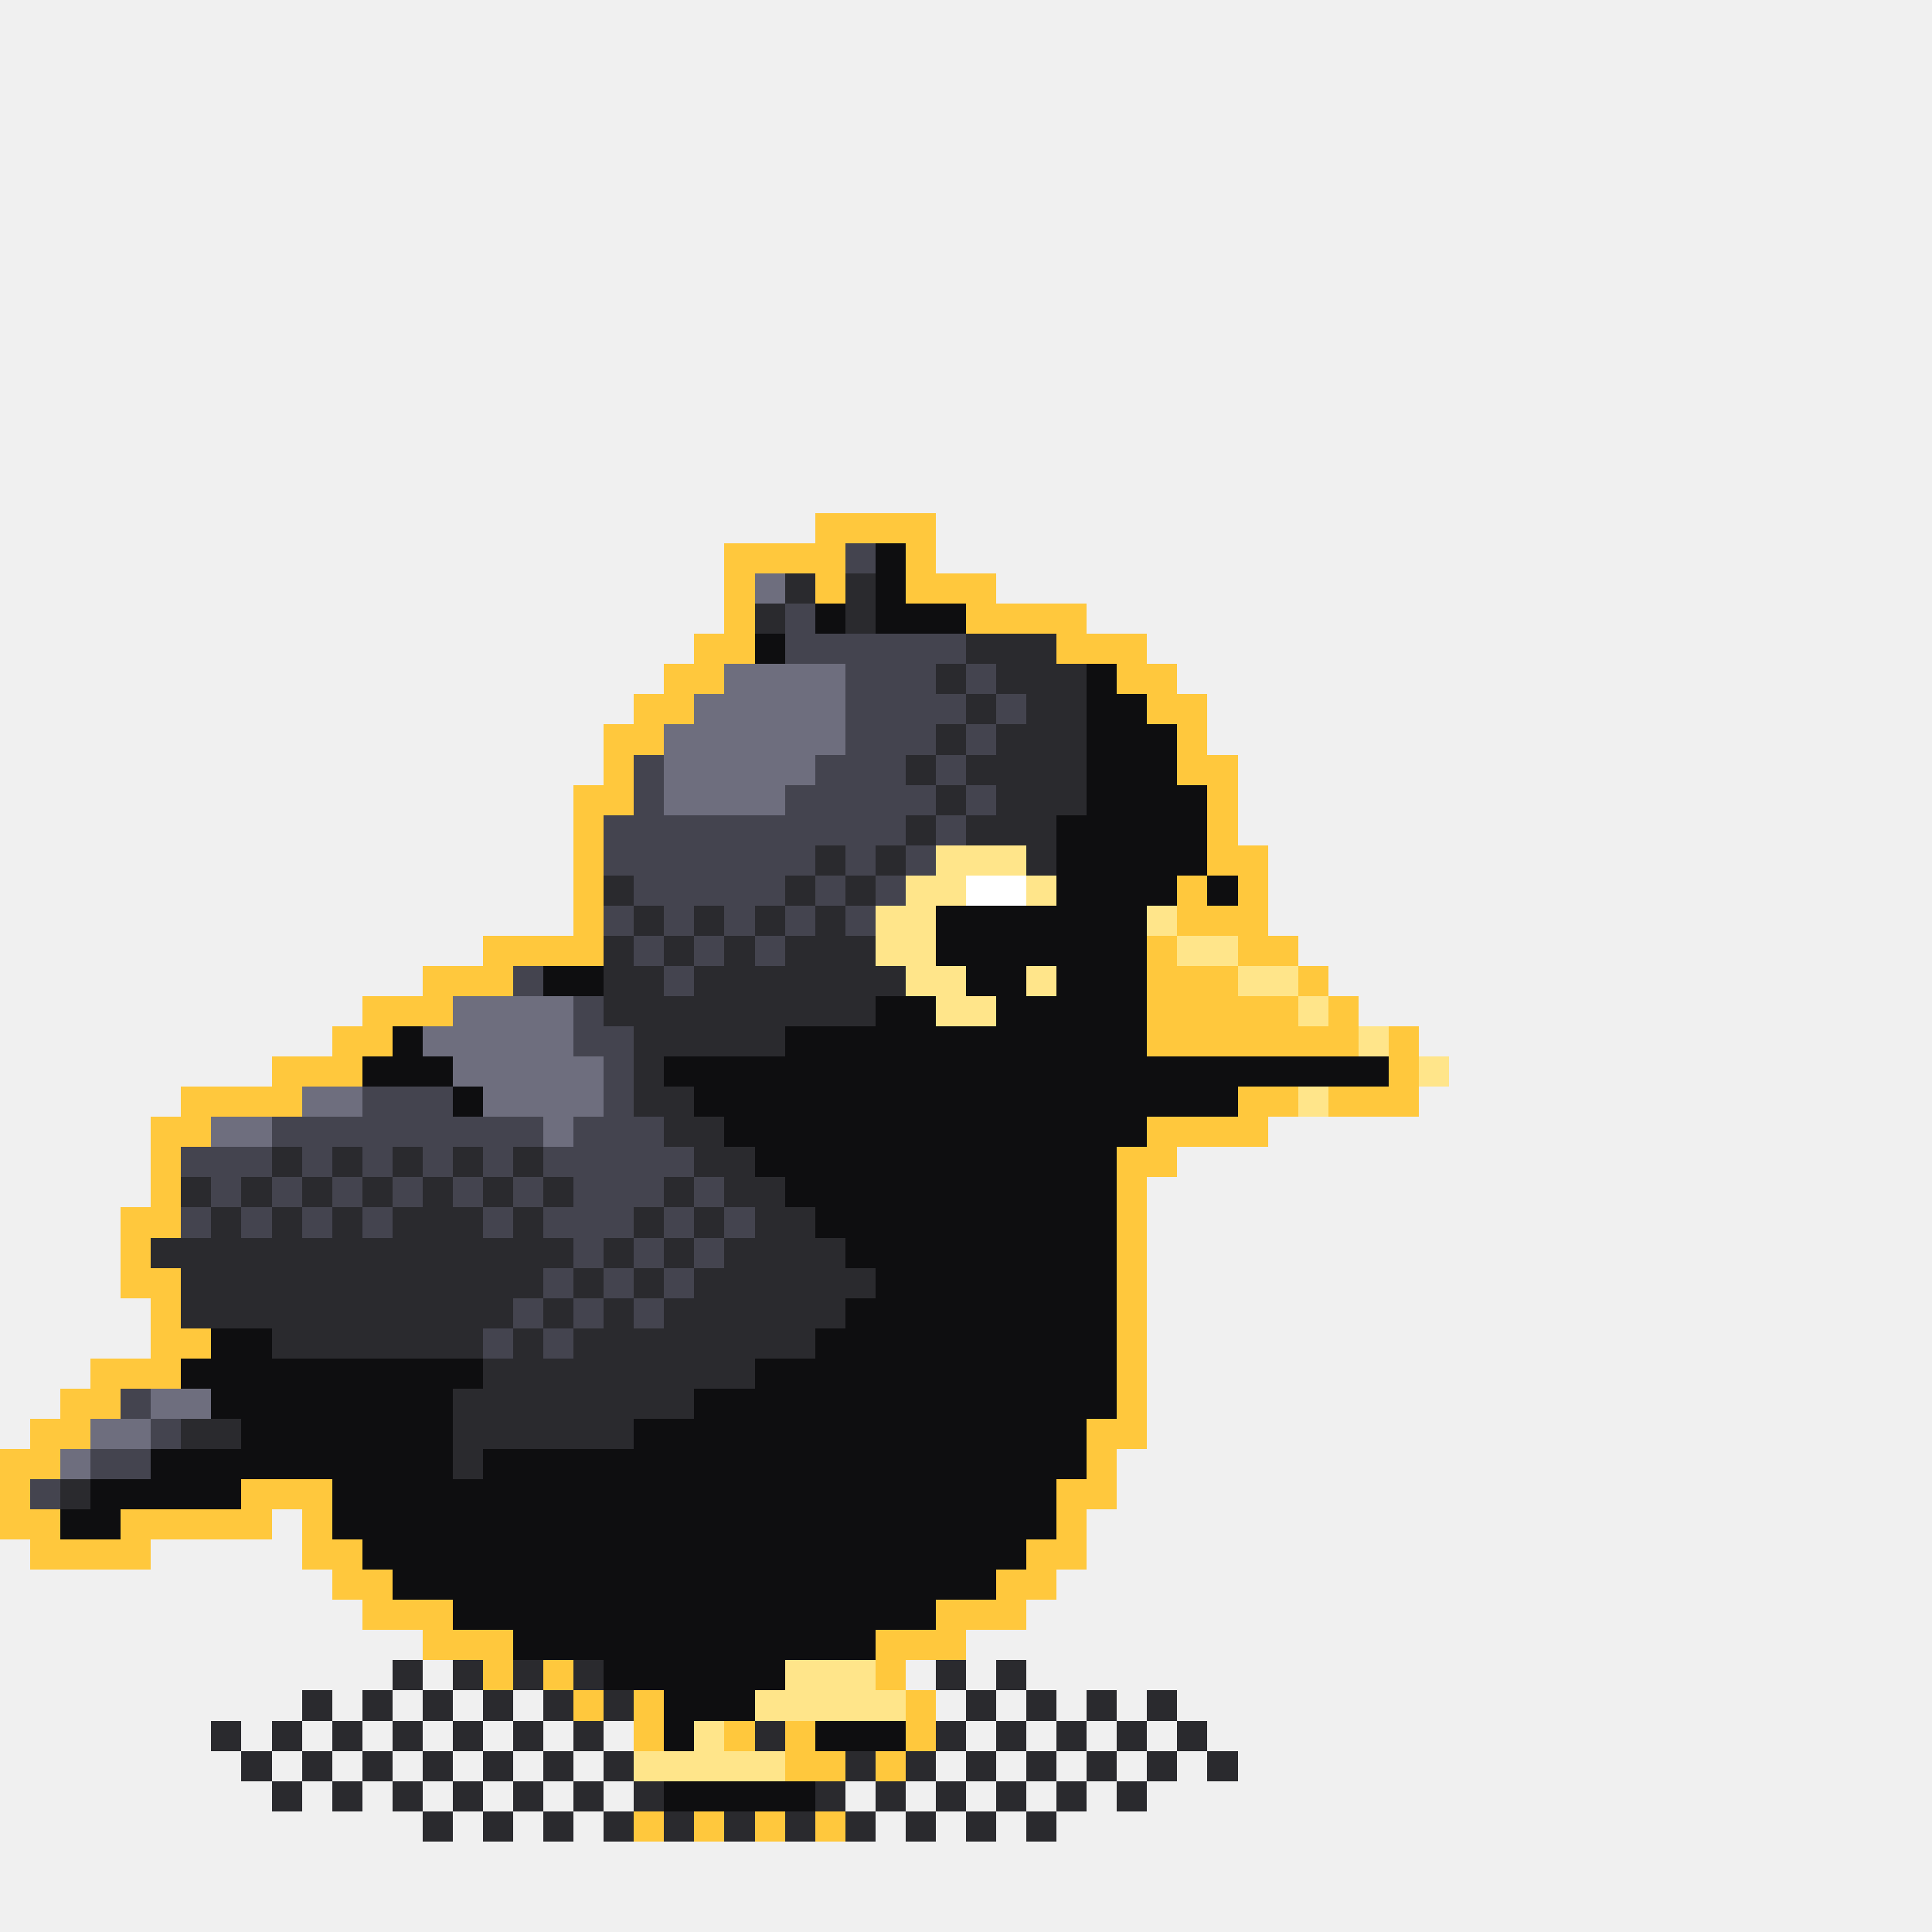
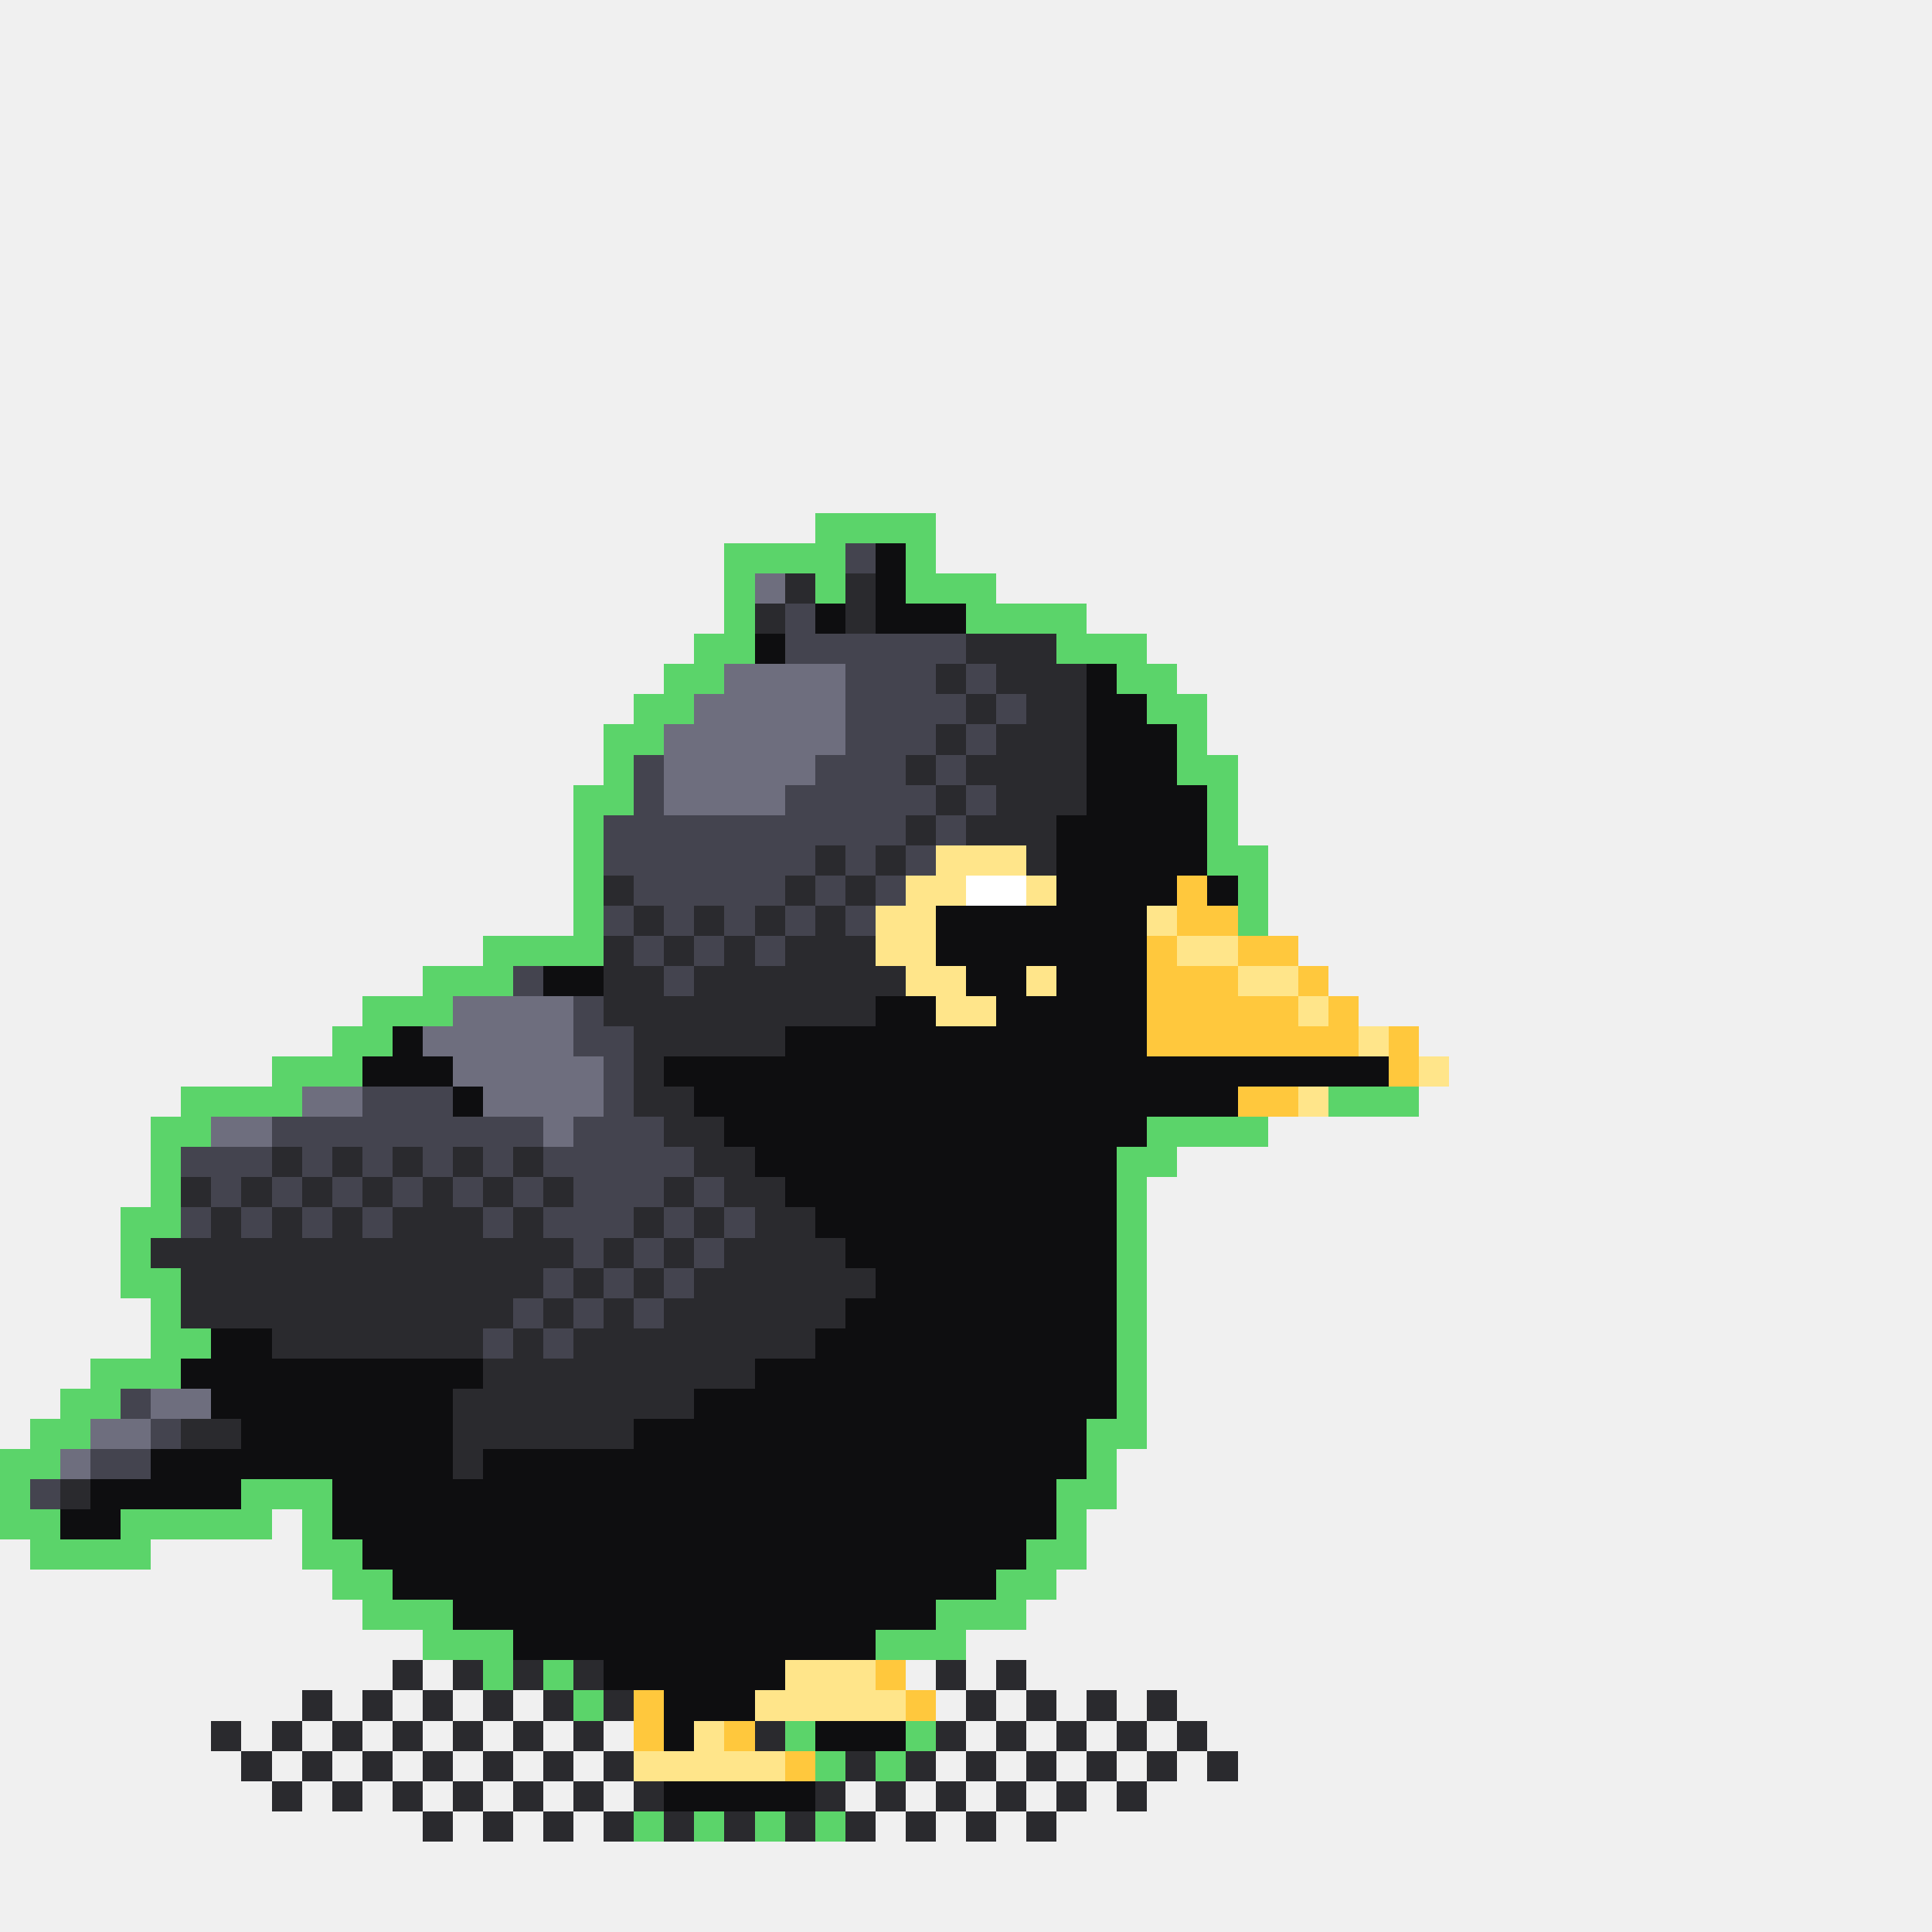
<svg xmlns="http://www.w3.org/2000/svg" viewBox="0 0 64 64" width="64" height="64" shape-rendering="crispEdges">
-   <rect x="27" y="17" width="4" height="1" fill="#FFC83D" />
-   <rect x="24" y="18" width="4" height="1" fill="#FFC83D" />
+   <rect x="27" y="17" width="4" height="1" fill="#5BD46A" />
+   <rect x="24" y="18" width="4" height="1" fill="#5BD46A" />
  <rect x="28" y="18" width="1" height="1" fill="#44444F" />
  <rect x="29" y="18" width="1" height="1" fill="#0E0E10" />
-   <rect x="30" y="18" width="1" height="1" fill="#FFC83D" />
-   <rect x="24" y="19" width="1" height="1" fill="#FFC83D" />
+   <rect x="30" y="18" width="1" height="1" fill="#5BD46A" />
+   <rect x="24" y="19" width="1" height="1" fill="#5BD46A" />
  <rect x="25" y="19" width="1" height="1" fill="#6E6E7E" />
  <rect x="26" y="19" width="1" height="1" fill="#2A2A2E" />
-   <rect x="27" y="19" width="1" height="1" fill="#FFC83D" />
+   <rect x="27" y="19" width="1" height="1" fill="#5BD46A" />
  <rect x="28" y="19" width="1" height="1" fill="#2A2A2E" />
  <rect x="29" y="19" width="1" height="1" fill="#0E0E10" />
-   <rect x="30" y="19" width="3" height="1" fill="#FFC83D" />
-   <rect x="24" y="20" width="1" height="1" fill="#FFC83D" />
+   <rect x="30" y="19" width="3" height="1" fill="#5BD46A" />
+   <rect x="24" y="20" width="1" height="1" fill="#5BD46A" />
  <rect x="25" y="20" width="1" height="1" fill="#2A2A2E" />
  <rect x="26" y="20" width="1" height="1" fill="#44444F" />
  <rect x="27" y="20" width="1" height="1" fill="#0E0E10" />
  <rect x="28" y="20" width="1" height="1" fill="#2A2A2E" />
  <rect x="29" y="20" width="3" height="1" fill="#0E0E10" />
-   <rect x="32" y="20" width="4" height="1" fill="#FFC83D" />
-   <rect x="23" y="21" width="2" height="1" fill="#FFC83D" />
+   <rect x="32" y="20" width="4" height="1" fill="#5BD46A" />
+   <rect x="23" y="21" width="2" height="1" fill="#5BD46A" />
  <rect x="25" y="21" width="1" height="1" fill="#0E0E10" />
  <rect x="26" y="21" width="6" height="1" fill="#44444F" />
  <rect x="32" y="21" width="3" height="1" fill="#2A2A2E" />
-   <rect x="35" y="21" width="3" height="1" fill="#FFC83D" />
-   <rect x="22" y="22" width="2" height="1" fill="#FFC83D" />
+   <rect x="35" y="21" width="3" height="1" fill="#5BD46A" />
+   <rect x="22" y="22" width="2" height="1" fill="#5BD46A" />
  <rect x="24" y="22" width="4" height="1" fill="#6E6E7E" />
  <rect x="28" y="22" width="3" height="1" fill="#44444F" />
  <rect x="31" y="22" width="1" height="1" fill="#2A2A2E" />
  <rect x="32" y="22" width="1" height="1" fill="#44444F" />
  <rect x="33" y="22" width="3" height="1" fill="#2A2A2E" />
  <rect x="36" y="22" width="1" height="1" fill="#0E0E10" />
-   <rect x="37" y="22" width="2" height="1" fill="#FFC83D" />
-   <rect x="21" y="23" width="2" height="1" fill="#FFC83D" />
+   <rect x="37" y="22" width="2" height="1" fill="#5BD46A" />
+   <rect x="21" y="23" width="2" height="1" fill="#5BD46A" />
  <rect x="23" y="23" width="5" height="1" fill="#6E6E7E" />
  <rect x="28" y="23" width="4" height="1" fill="#44444F" />
  <rect x="32" y="23" width="1" height="1" fill="#2A2A2E" />
  <rect x="33" y="23" width="1" height="1" fill="#44444F" />
  <rect x="34" y="23" width="2" height="1" fill="#2A2A2E" />
  <rect x="36" y="23" width="2" height="1" fill="#0E0E10" />
-   <rect x="38" y="23" width="2" height="1" fill="#FFC83D" />
-   <rect x="20" y="24" width="2" height="1" fill="#FFC83D" />
+   <rect x="38" y="23" width="2" height="1" fill="#5BD46A" />
+   <rect x="20" y="24" width="2" height="1" fill="#5BD46A" />
  <rect x="22" y="24" width="6" height="1" fill="#6E6E7E" />
  <rect x="28" y="24" width="3" height="1" fill="#44444F" />
  <rect x="31" y="24" width="1" height="1" fill="#2A2A2E" />
  <rect x="32" y="24" width="1" height="1" fill="#44444F" />
  <rect x="33" y="24" width="3" height="1" fill="#2A2A2E" />
  <rect x="36" y="24" width="3" height="1" fill="#0E0E10" />
-   <rect x="39" y="24" width="1" height="1" fill="#FFC83D" />
-   <rect x="20" y="25" width="1" height="1" fill="#FFC83D" />
+   <rect x="39" y="24" width="1" height="1" fill="#5BD46A" />
+   <rect x="20" y="25" width="1" height="1" fill="#5BD46A" />
  <rect x="21" y="25" width="1" height="1" fill="#44444F" />
  <rect x="22" y="25" width="5" height="1" fill="#6E6E7E" />
  <rect x="27" y="25" width="3" height="1" fill="#44444F" />
  <rect x="30" y="25" width="1" height="1" fill="#2A2A2E" />
  <rect x="31" y="25" width="1" height="1" fill="#44444F" />
  <rect x="32" y="25" width="4" height="1" fill="#2A2A2E" />
  <rect x="36" y="25" width="3" height="1" fill="#0E0E10" />
-   <rect x="39" y="25" width="2" height="1" fill="#FFC83D" />
-   <rect x="19" y="26" width="2" height="1" fill="#FFC83D" />
+   <rect x="39" y="25" width="2" height="1" fill="#5BD46A" />
+   <rect x="19" y="26" width="2" height="1" fill="#5BD46A" />
  <rect x="21" y="26" width="1" height="1" fill="#44444F" />
  <rect x="22" y="26" width="4" height="1" fill="#6E6E7E" />
  <rect x="26" y="26" width="5" height="1" fill="#44444F" />
  <rect x="31" y="26" width="1" height="1" fill="#2A2A2E" />
  <rect x="32" y="26" width="1" height="1" fill="#44444F" />
  <rect x="33" y="26" width="3" height="1" fill="#2A2A2E" />
  <rect x="36" y="26" width="4" height="1" fill="#0E0E10" />
-   <rect x="40" y="26" width="1" height="1" fill="#FFC83D" />
-   <rect x="19" y="27" width="1" height="1" fill="#FFC83D" />
+   <rect x="40" y="26" width="1" height="1" fill="#5BD46A" />
+   <rect x="19" y="27" width="1" height="1" fill="#5BD46A" />
  <rect x="20" y="27" width="10" height="1" fill="#44444F" />
  <rect x="30" y="27" width="1" height="1" fill="#2A2A2E" />
  <rect x="31" y="27" width="1" height="1" fill="#44444F" />
  <rect x="32" y="27" width="3" height="1" fill="#2A2A2E" />
  <rect x="35" y="27" width="5" height="1" fill="#0E0E10" />
-   <rect x="40" y="27" width="1" height="1" fill="#FFC83D" />
-   <rect x="19" y="28" width="1" height="1" fill="#FFC83D" />
+   <rect x="40" y="27" width="1" height="1" fill="#5BD46A" />
+   <rect x="19" y="28" width="1" height="1" fill="#5BD46A" />
  <rect x="20" y="28" width="7" height="1" fill="#44444F" />
  <rect x="27" y="28" width="1" height="1" fill="#2A2A2E" />
  <rect x="28" y="28" width="1" height="1" fill="#44444F" />
  <rect x="29" y="28" width="1" height="1" fill="#2A2A2E" />
  <rect x="30" y="28" width="1" height="1" fill="#44444F" />
  <rect x="31" y="28" width="3" height="1" fill="#FFE58A" />
  <rect x="34" y="28" width="1" height="1" fill="#2A2A2E" />
  <rect x="35" y="28" width="5" height="1" fill="#0E0E10" />
-   <rect x="40" y="28" width="2" height="1" fill="#FFC83D" />
-   <rect x="19" y="29" width="1" height="1" fill="#FFC83D" />
+   <rect x="40" y="28" width="2" height="1" fill="#5BD46A" />
+   <rect x="19" y="29" width="1" height="1" fill="#5BD46A" />
  <rect x="20" y="29" width="1" height="1" fill="#2A2A2E" />
  <rect x="21" y="29" width="5" height="1" fill="#44444F" />
  <rect x="26" y="29" width="1" height="1" fill="#2A2A2E" />
  <rect x="27" y="29" width="1" height="1" fill="#44444F" />
  <rect x="28" y="29" width="1" height="1" fill="#2A2A2E" />
  <rect x="29" y="29" width="1" height="1" fill="#44444F" />
  <rect x="30" y="29" width="2" height="1" fill="#FFE58A" />
  <rect x="32" y="29" width="2" height="1" fill="#FFFFFF" />
  <rect x="34" y="29" width="1" height="1" fill="#FFE58A" />
  <rect x="35" y="29" width="4" height="1" fill="#0E0E10" />
  <rect x="39" y="29" width="1" height="1" fill="#FFC83D" />
  <rect x="40" y="29" width="1" height="1" fill="#0E0E10" />
-   <rect x="41" y="29" width="1" height="1" fill="#FFC83D" />
-   <rect x="19" y="30" width="1" height="1" fill="#FFC83D" />
+   <rect x="41" y="29" width="1" height="1" fill="#5BD46A" />
+   <rect x="19" y="30" width="1" height="1" fill="#5BD46A" />
  <rect x="20" y="30" width="1" height="1" fill="#44444F" />
  <rect x="21" y="30" width="1" height="1" fill="#2A2A2E" />
  <rect x="22" y="30" width="1" height="1" fill="#44444F" />
  <rect x="23" y="30" width="1" height="1" fill="#2A2A2E" />
  <rect x="24" y="30" width="1" height="1" fill="#44444F" />
  <rect x="25" y="30" width="1" height="1" fill="#2A2A2E" />
  <rect x="26" y="30" width="1" height="1" fill="#44444F" />
  <rect x="27" y="30" width="1" height="1" fill="#2A2A2E" />
  <rect x="28" y="30" width="1" height="1" fill="#44444F" />
  <rect x="29" y="30" width="2" height="1" fill="#FFE58A" />
  <rect x="31" y="30" width="7" height="1" fill="#0E0E10" />
  <rect x="38" y="30" width="1" height="1" fill="#FFE58A" />
-   <rect x="39" y="30" width="3" height="1" fill="#FFC83D" />
-   <rect x="16" y="31" width="4" height="1" fill="#FFC83D" />
+   <rect x="39" y="30" width="2" height="1" fill="#FFC83D" />
+   <rect x="41" y="30" width="1" height="1" fill="#5BD46A" />
+   <rect x="16" y="31" width="4" height="1" fill="#5BD46A" />
  <rect x="20" y="31" width="1" height="1" fill="#2A2A2E" />
  <rect x="21" y="31" width="1" height="1" fill="#44444F" />
  <rect x="22" y="31" width="1" height="1" fill="#2A2A2E" />
  <rect x="23" y="31" width="1" height="1" fill="#44444F" />
  <rect x="24" y="31" width="1" height="1" fill="#2A2A2E" />
  <rect x="25" y="31" width="1" height="1" fill="#44444F" />
  <rect x="26" y="31" width="3" height="1" fill="#2A2A2E" />
  <rect x="29" y="31" width="2" height="1" fill="#FFE58A" />
  <rect x="31" y="31" width="7" height="1" fill="#0E0E10" />
  <rect x="38" y="31" width="1" height="1" fill="#FFC83D" />
  <rect x="39" y="31" width="2" height="1" fill="#FFE58A" />
  <rect x="41" y="31" width="2" height="1" fill="#FFC83D" />
-   <rect x="14" y="32" width="3" height="1" fill="#FFC83D" />
+   <rect x="14" y="32" width="3" height="1" fill="#5BD46A" />
  <rect x="17" y="32" width="1" height="1" fill="#44444F" />
  <rect x="18" y="32" width="2" height="1" fill="#0E0E10" />
  <rect x="20" y="32" width="2" height="1" fill="#2A2A2E" />
  <rect x="22" y="32" width="1" height="1" fill="#44444F" />
  <rect x="23" y="32" width="7" height="1" fill="#2A2A2E" />
  <rect x="30" y="32" width="2" height="1" fill="#FFE58A" />
  <rect x="32" y="32" width="2" height="1" fill="#0E0E10" />
  <rect x="34" y="32" width="1" height="1" fill="#FFE58A" />
  <rect x="35" y="32" width="3" height="1" fill="#0E0E10" />
  <rect x="38" y="32" width="3" height="1" fill="#FFC83D" />
  <rect x="41" y="32" width="2" height="1" fill="#FFE58A" />
  <rect x="43" y="32" width="1" height="1" fill="#FFC83D" />
-   <rect x="12" y="33" width="3" height="1" fill="#FFC83D" />
+   <rect x="12" y="33" width="3" height="1" fill="#5BD46A" />
  <rect x="15" y="33" width="4" height="1" fill="#6E6E7E" />
  <rect x="19" y="33" width="1" height="1" fill="#44444F" />
  <rect x="20" y="33" width="9" height="1" fill="#2A2A2E" />
  <rect x="29" y="33" width="2" height="1" fill="#0E0E10" />
  <rect x="31" y="33" width="2" height="1" fill="#FFE58A" />
  <rect x="33" y="33" width="5" height="1" fill="#0E0E10" />
  <rect x="38" y="33" width="5" height="1" fill="#FFC83D" />
  <rect x="43" y="33" width="1" height="1" fill="#FFE58A" />
  <rect x="44" y="33" width="1" height="1" fill="#FFC83D" />
-   <rect x="11" y="34" width="2" height="1" fill="#FFC83D" />
+   <rect x="11" y="34" width="2" height="1" fill="#5BD46A" />
  <rect x="13" y="34" width="1" height="1" fill="#0E0E10" />
  <rect x="14" y="34" width="5" height="1" fill="#6E6E7E" />
  <rect x="19" y="34" width="2" height="1" fill="#44444F" />
  <rect x="21" y="34" width="5" height="1" fill="#2A2A2E" />
  <rect x="26" y="34" width="12" height="1" fill="#0E0E10" />
  <rect x="38" y="34" width="7" height="1" fill="#FFC83D" />
  <rect x="45" y="34" width="1" height="1" fill="#FFE58A" />
  <rect x="46" y="34" width="1" height="1" fill="#FFC83D" />
-   <rect x="9" y="35" width="3" height="1" fill="#FFC83D" />
+   <rect x="9" y="35" width="3" height="1" fill="#5BD46A" />
  <rect x="12" y="35" width="3" height="1" fill="#0E0E10" />
  <rect x="15" y="35" width="5" height="1" fill="#6E6E7E" />
  <rect x="20" y="35" width="1" height="1" fill="#44444F" />
  <rect x="21" y="35" width="1" height="1" fill="#2A2A2E" />
  <rect x="22" y="35" width="24" height="1" fill="#0E0E10" />
  <rect x="46" y="35" width="1" height="1" fill="#FFC83D" />
  <rect x="47" y="35" width="1" height="1" fill="#FFE58A" />
-   <rect x="6" y="36" width="4" height="1" fill="#FFC83D" />
+   <rect x="6" y="36" width="4" height="1" fill="#5BD46A" />
  <rect x="10" y="36" width="2" height="1" fill="#6E6E7E" />
  <rect x="12" y="36" width="3" height="1" fill="#44444F" />
  <rect x="15" y="36" width="1" height="1" fill="#0E0E10" />
  <rect x="16" y="36" width="4" height="1" fill="#6E6E7E" />
  <rect x="20" y="36" width="1" height="1" fill="#44444F" />
  <rect x="21" y="36" width="2" height="1" fill="#2A2A2E" />
  <rect x="23" y="36" width="18" height="1" fill="#0E0E10" />
  <rect x="41" y="36" width="2" height="1" fill="#FFC83D" />
  <rect x="43" y="36" width="1" height="1" fill="#FFE58A" />
-   <rect x="44" y="36" width="3" height="1" fill="#FFC83D" />
-   <rect x="5" y="37" width="2" height="1" fill="#FFC83D" />
+   <rect x="44" y="36" width="3" height="1" fill="#5BD46A" />
+   <rect x="5" y="37" width="2" height="1" fill="#5BD46A" />
  <rect x="7" y="37" width="2" height="1" fill="#6E6E7E" />
  <rect x="9" y="37" width="9" height="1" fill="#44444F" />
  <rect x="18" y="37" width="1" height="1" fill="#6E6E7E" />
  <rect x="19" y="37" width="3" height="1" fill="#44444F" />
  <rect x="22" y="37" width="2" height="1" fill="#2A2A2E" />
  <rect x="24" y="37" width="14" height="1" fill="#0E0E10" />
-   <rect x="38" y="37" width="4" height="1" fill="#FFC83D" />
-   <rect x="5" y="38" width="1" height="1" fill="#FFC83D" />
+   <rect x="38" y="37" width="4" height="1" fill="#5BD46A" />
+   <rect x="5" y="38" width="1" height="1" fill="#5BD46A" />
  <rect x="6" y="38" width="3" height="1" fill="#44444F" />
  <rect x="9" y="38" width="1" height="1" fill="#2A2A2E" />
  <rect x="10" y="38" width="1" height="1" fill="#44444F" />
  <rect x="11" y="38" width="1" height="1" fill="#2A2A2E" />
  <rect x="12" y="38" width="1" height="1" fill="#44444F" />
  <rect x="13" y="38" width="1" height="1" fill="#2A2A2E" />
  <rect x="14" y="38" width="1" height="1" fill="#44444F" />
  <rect x="15" y="38" width="1" height="1" fill="#2A2A2E" />
  <rect x="16" y="38" width="1" height="1" fill="#44444F" />
  <rect x="17" y="38" width="1" height="1" fill="#2A2A2E" />
  <rect x="18" y="38" width="5" height="1" fill="#44444F" />
  <rect x="23" y="38" width="2" height="1" fill="#2A2A2E" />
  <rect x="25" y="38" width="12" height="1" fill="#0E0E10" />
-   <rect x="37" y="38" width="2" height="1" fill="#FFC83D" />
-   <rect x="5" y="39" width="1" height="1" fill="#FFC83D" />
+   <rect x="37" y="38" width="2" height="1" fill="#5BD46A" />
+   <rect x="5" y="39" width="1" height="1" fill="#5BD46A" />
  <rect x="6" y="39" width="1" height="1" fill="#2A2A2E" />
  <rect x="7" y="39" width="1" height="1" fill="#44444F" />
  <rect x="8" y="39" width="1" height="1" fill="#2A2A2E" />
  <rect x="9" y="39" width="1" height="1" fill="#44444F" />
  <rect x="10" y="39" width="1" height="1" fill="#2A2A2E" />
  <rect x="11" y="39" width="1" height="1" fill="#44444F" />
  <rect x="12" y="39" width="1" height="1" fill="#2A2A2E" />
  <rect x="13" y="39" width="1" height="1" fill="#44444F" />
  <rect x="14" y="39" width="1" height="1" fill="#2A2A2E" />
  <rect x="15" y="39" width="1" height="1" fill="#44444F" />
  <rect x="16" y="39" width="1" height="1" fill="#2A2A2E" />
  <rect x="17" y="39" width="1" height="1" fill="#44444F" />
  <rect x="18" y="39" width="1" height="1" fill="#2A2A2E" />
  <rect x="19" y="39" width="3" height="1" fill="#44444F" />
  <rect x="22" y="39" width="1" height="1" fill="#2A2A2E" />
  <rect x="23" y="39" width="1" height="1" fill="#44444F" />
  <rect x="24" y="39" width="2" height="1" fill="#2A2A2E" />
  <rect x="26" y="39" width="11" height="1" fill="#0E0E10" />
-   <rect x="37" y="39" width="1" height="1" fill="#FFC83D" />
-   <rect x="4" y="40" width="2" height="1" fill="#FFC83D" />
+   <rect x="37" y="39" width="1" height="1" fill="#5BD46A" />
+   <rect x="4" y="40" width="2" height="1" fill="#5BD46A" />
  <rect x="6" y="40" width="1" height="1" fill="#44444F" />
  <rect x="7" y="40" width="1" height="1" fill="#2A2A2E" />
  <rect x="8" y="40" width="1" height="1" fill="#44444F" />
  <rect x="9" y="40" width="1" height="1" fill="#2A2A2E" />
  <rect x="10" y="40" width="1" height="1" fill="#44444F" />
  <rect x="11" y="40" width="1" height="1" fill="#2A2A2E" />
  <rect x="12" y="40" width="1" height="1" fill="#44444F" />
  <rect x="13" y="40" width="3" height="1" fill="#2A2A2E" />
  <rect x="16" y="40" width="1" height="1" fill="#44444F" />
  <rect x="17" y="40" width="1" height="1" fill="#2A2A2E" />
  <rect x="18" y="40" width="3" height="1" fill="#44444F" />
  <rect x="21" y="40" width="1" height="1" fill="#2A2A2E" />
  <rect x="22" y="40" width="1" height="1" fill="#44444F" />
  <rect x="23" y="40" width="1" height="1" fill="#2A2A2E" />
  <rect x="24" y="40" width="1" height="1" fill="#44444F" />
  <rect x="25" y="40" width="2" height="1" fill="#2A2A2E" />
  <rect x="27" y="40" width="10" height="1" fill="#0E0E10" />
-   <rect x="37" y="40" width="1" height="1" fill="#FFC83D" />
-   <rect x="4" y="41" width="1" height="1" fill="#FFC83D" />
+   <rect x="37" y="40" width="1" height="1" fill="#5BD46A" />
+   <rect x="4" y="41" width="1" height="1" fill="#5BD46A" />
  <rect x="5" y="41" width="14" height="1" fill="#2A2A2E" />
  <rect x="19" y="41" width="1" height="1" fill="#44444F" />
  <rect x="20" y="41" width="1" height="1" fill="#2A2A2E" />
  <rect x="21" y="41" width="1" height="1" fill="#44444F" />
  <rect x="22" y="41" width="1" height="1" fill="#2A2A2E" />
  <rect x="23" y="41" width="1" height="1" fill="#44444F" />
  <rect x="24" y="41" width="4" height="1" fill="#2A2A2E" />
  <rect x="28" y="41" width="9" height="1" fill="#0E0E10" />
-   <rect x="37" y="41" width="1" height="1" fill="#FFC83D" />
-   <rect x="4" y="42" width="2" height="1" fill="#FFC83D" />
+   <rect x="37" y="41" width="1" height="1" fill="#5BD46A" />
+   <rect x="4" y="42" width="2" height="1" fill="#5BD46A" />
  <rect x="6" y="42" width="12" height="1" fill="#2A2A2E" />
  <rect x="18" y="42" width="1" height="1" fill="#44444F" />
  <rect x="19" y="42" width="1" height="1" fill="#2A2A2E" />
  <rect x="20" y="42" width="1" height="1" fill="#44444F" />
  <rect x="21" y="42" width="1" height="1" fill="#2A2A2E" />
  <rect x="22" y="42" width="1" height="1" fill="#44444F" />
  <rect x="23" y="42" width="6" height="1" fill="#2A2A2E" />
  <rect x="29" y="42" width="8" height="1" fill="#0E0E10" />
-   <rect x="37" y="42" width="1" height="1" fill="#FFC83D" />
-   <rect x="5" y="43" width="1" height="1" fill="#FFC83D" />
+   <rect x="37" y="42" width="1" height="1" fill="#5BD46A" />
+   <rect x="5" y="43" width="1" height="1" fill="#5BD46A" />
  <rect x="6" y="43" width="11" height="1" fill="#2A2A2E" />
  <rect x="17" y="43" width="1" height="1" fill="#44444F" />
  <rect x="18" y="43" width="1" height="1" fill="#2A2A2E" />
  <rect x="19" y="43" width="1" height="1" fill="#44444F" />
  <rect x="20" y="43" width="1" height="1" fill="#2A2A2E" />
  <rect x="21" y="43" width="1" height="1" fill="#44444F" />
  <rect x="22" y="43" width="6" height="1" fill="#2A2A2E" />
  <rect x="28" y="43" width="9" height="1" fill="#0E0E10" />
-   <rect x="37" y="43" width="1" height="1" fill="#FFC83D" />
-   <rect x="5" y="44" width="2" height="1" fill="#FFC83D" />
+   <rect x="37" y="43" width="1" height="1" fill="#5BD46A" />
+   <rect x="5" y="44" width="2" height="1" fill="#5BD46A" />
  <rect x="7" y="44" width="2" height="1" fill="#0E0E10" />
  <rect x="9" y="44" width="7" height="1" fill="#2A2A2E" />
  <rect x="16" y="44" width="1" height="1" fill="#44444F" />
  <rect x="17" y="44" width="1" height="1" fill="#2A2A2E" />
  <rect x="18" y="44" width="1" height="1" fill="#44444F" />
  <rect x="19" y="44" width="8" height="1" fill="#2A2A2E" />
  <rect x="27" y="44" width="10" height="1" fill="#0E0E10" />
-   <rect x="37" y="44" width="1" height="1" fill="#FFC83D" />
-   <rect x="3" y="45" width="3" height="1" fill="#FFC83D" />
+   <rect x="37" y="44" width="1" height="1" fill="#5BD46A" />
+   <rect x="3" y="45" width="3" height="1" fill="#5BD46A" />
  <rect x="6" y="45" width="10" height="1" fill="#0E0E10" />
  <rect x="16" y="45" width="9" height="1" fill="#2A2A2E" />
  <rect x="25" y="45" width="12" height="1" fill="#0E0E10" />
-   <rect x="37" y="45" width="1" height="1" fill="#FFC83D" />
-   <rect x="2" y="46" width="2" height="1" fill="#FFC83D" />
+   <rect x="37" y="45" width="1" height="1" fill="#5BD46A" />
+   <rect x="2" y="46" width="2" height="1" fill="#5BD46A" />
  <rect x="4" y="46" width="1" height="1" fill="#44444F" />
  <rect x="5" y="46" width="2" height="1" fill="#6E6E7E" />
  <rect x="7" y="46" width="8" height="1" fill="#0E0E10" />
  <rect x="15" y="46" width="8" height="1" fill="#2A2A2E" />
  <rect x="23" y="46" width="14" height="1" fill="#0E0E10" />
-   <rect x="37" y="46" width="1" height="1" fill="#FFC83D" />
-   <rect x="1" y="47" width="2" height="1" fill="#FFC83D" />
+   <rect x="37" y="46" width="1" height="1" fill="#5BD46A" />
+   <rect x="1" y="47" width="2" height="1" fill="#5BD46A" />
  <rect x="3" y="47" width="2" height="1" fill="#6E6E7E" />
  <rect x="5" y="47" width="1" height="1" fill="#44444F" />
  <rect x="6" y="47" width="2" height="1" fill="#2A2A2E" />
  <rect x="8" y="47" width="7" height="1" fill="#0E0E10" />
  <rect x="15" y="47" width="6" height="1" fill="#2A2A2E" />
  <rect x="21" y="47" width="15" height="1" fill="#0E0E10" />
-   <rect x="36" y="47" width="2" height="1" fill="#FFC83D" />
-   <rect x="0" y="48" width="2" height="1" fill="#FFC83D" />
+   <rect x="36" y="47" width="2" height="1" fill="#5BD46A" />
+   <rect x="0" y="48" width="2" height="1" fill="#5BD46A" />
  <rect x="2" y="48" width="1" height="1" fill="#6E6E7E" />
  <rect x="3" y="48" width="2" height="1" fill="#44444F" />
  <rect x="5" y="48" width="10" height="1" fill="#0E0E10" />
  <rect x="15" y="48" width="1" height="1" fill="#2A2A2E" />
  <rect x="16" y="48" width="20" height="1" fill="#0E0E10" />
-   <rect x="36" y="48" width="1" height="1" fill="#FFC83D" />
-   <rect x="0" y="49" width="1" height="1" fill="#FFC83D" />
+   <rect x="36" y="48" width="1" height="1" fill="#5BD46A" />
+   <rect x="0" y="49" width="1" height="1" fill="#5BD46A" />
  <rect x="1" y="49" width="1" height="1" fill="#44444F" />
  <rect x="2" y="49" width="1" height="1" fill="#2A2A2E" />
  <rect x="3" y="49" width="5" height="1" fill="#0E0E10" />
-   <rect x="8" y="49" width="3" height="1" fill="#FFC83D" />
+   <rect x="8" y="49" width="3" height="1" fill="#5BD46A" />
  <rect x="11" y="49" width="24" height="1" fill="#0E0E10" />
-   <rect x="35" y="49" width="2" height="1" fill="#FFC83D" />
-   <rect x="0" y="50" width="2" height="1" fill="#FFC83D" />
+   <rect x="35" y="49" width="2" height="1" fill="#5BD46A" />
+   <rect x="0" y="50" width="2" height="1" fill="#5BD46A" />
  <rect x="2" y="50" width="2" height="1" fill="#0E0E10" />
-   <rect x="4" y="50" width="5" height="1" fill="#FFC83D" />
-   <rect x="10" y="50" width="1" height="1" fill="#FFC83D" />
+   <rect x="4" y="50" width="5" height="1" fill="#5BD46A" />
+   <rect x="10" y="50" width="1" height="1" fill="#5BD46A" />
  <rect x="11" y="50" width="24" height="1" fill="#0E0E10" />
-   <rect x="35" y="50" width="1" height="1" fill="#FFC83D" />
-   <rect x="1" y="51" width="4" height="1" fill="#FFC83D" />
-   <rect x="10" y="51" width="2" height="1" fill="#FFC83D" />
+   <rect x="35" y="50" width="1" height="1" fill="#5BD46A" />
+   <rect x="1" y="51" width="4" height="1" fill="#5BD46A" />
+   <rect x="10" y="51" width="2" height="1" fill="#5BD46A" />
  <rect x="12" y="51" width="22" height="1" fill="#0E0E10" />
-   <rect x="34" y="51" width="2" height="1" fill="#FFC83D" />
-   <rect x="11" y="52" width="2" height="1" fill="#FFC83D" />
+   <rect x="34" y="51" width="2" height="1" fill="#5BD46A" />
+   <rect x="11" y="52" width="2" height="1" fill="#5BD46A" />
  <rect x="13" y="52" width="20" height="1" fill="#0E0E10" />
-   <rect x="33" y="52" width="2" height="1" fill="#FFC83D" />
-   <rect x="12" y="53" width="3" height="1" fill="#FFC83D" />
+   <rect x="33" y="52" width="2" height="1" fill="#5BD46A" />
+   <rect x="12" y="53" width="3" height="1" fill="#5BD46A" />
  <rect x="15" y="53" width="16" height="1" fill="#0E0E10" />
-   <rect x="31" y="53" width="3" height="1" fill="#FFC83D" />
-   <rect x="14" y="54" width="3" height="1" fill="#FFC83D" />
+   <rect x="31" y="53" width="3" height="1" fill="#5BD46A" />
+   <rect x="14" y="54" width="3" height="1" fill="#5BD46A" />
  <rect x="17" y="54" width="12" height="1" fill="#0E0E10" />
-   <rect x="29" y="54" width="3" height="1" fill="#FFC83D" />
+   <rect x="29" y="54" width="3" height="1" fill="#5BD46A" />
  <rect x="13" y="55" width="1" height="1" fill="#2A2A2E" />
  <rect x="15" y="55" width="1" height="1" fill="#2A2A2E" />
-   <rect x="16" y="55" width="1" height="1" fill="#FFC83D" />
+   <rect x="16" y="55" width="1" height="1" fill="#5BD46A" />
  <rect x="17" y="55" width="1" height="1" fill="#2A2A2E" />
-   <rect x="18" y="55" width="1" height="1" fill="#FFC83D" />
+   <rect x="18" y="55" width="1" height="1" fill="#5BD46A" />
  <rect x="19" y="55" width="1" height="1" fill="#2A2A2E" />
  <rect x="20" y="55" width="6" height="1" fill="#0E0E10" />
  <rect x="26" y="55" width="3" height="1" fill="#FFE58A" />
  <rect x="29" y="55" width="1" height="1" fill="#FFC83D" />
  <rect x="31" y="55" width="1" height="1" fill="#2A2A2E" />
  <rect x="33" y="55" width="1" height="1" fill="#2A2A2E" />
  <rect x="10" y="56" width="1" height="1" fill="#2A2A2E" />
  <rect x="12" y="56" width="1" height="1" fill="#2A2A2E" />
  <rect x="14" y="56" width="1" height="1" fill="#2A2A2E" />
  <rect x="16" y="56" width="1" height="1" fill="#2A2A2E" />
  <rect x="18" y="56" width="1" height="1" fill="#2A2A2E" />
-   <rect x="19" y="56" width="1" height="1" fill="#FFC83D" />
+   <rect x="19" y="56" width="1" height="1" fill="#5BD46A" />
  <rect x="20" y="56" width="1" height="1" fill="#2A2A2E" />
  <rect x="21" y="56" width="1" height="1" fill="#FFC83D" />
  <rect x="22" y="56" width="3" height="1" fill="#0E0E10" />
  <rect x="25" y="56" width="5" height="1" fill="#FFE58A" />
  <rect x="30" y="56" width="1" height="1" fill="#FFC83D" />
  <rect x="32" y="56" width="1" height="1" fill="#2A2A2E" />
  <rect x="34" y="56" width="1" height="1" fill="#2A2A2E" />
  <rect x="36" y="56" width="1" height="1" fill="#2A2A2E" />
  <rect x="38" y="56" width="1" height="1" fill="#2A2A2E" />
  <rect x="7" y="57" width="1" height="1" fill="#2A2A2E" />
  <rect x="9" y="57" width="1" height="1" fill="#2A2A2E" />
  <rect x="11" y="57" width="1" height="1" fill="#2A2A2E" />
  <rect x="13" y="57" width="1" height="1" fill="#2A2A2E" />
  <rect x="15" y="57" width="1" height="1" fill="#2A2A2E" />
  <rect x="17" y="57" width="1" height="1" fill="#2A2A2E" />
  <rect x="19" y="57" width="1" height="1" fill="#2A2A2E" />
  <rect x="21" y="57" width="1" height="1" fill="#FFC83D" />
  <rect x="22" y="57" width="1" height="1" fill="#0E0E10" />
  <rect x="23" y="57" width="1" height="1" fill="#FFE58A" />
  <rect x="24" y="57" width="1" height="1" fill="#FFC83D" />
  <rect x="25" y="57" width="1" height="1" fill="#2A2A2E" />
-   <rect x="26" y="57" width="1" height="1" fill="#FFC83D" />
+   <rect x="26" y="57" width="1" height="1" fill="#5BD46A" />
  <rect x="27" y="57" width="3" height="1" fill="#0E0E10" />
-   <rect x="30" y="57" width="1" height="1" fill="#FFC83D" />
+   <rect x="30" y="57" width="1" height="1" fill="#5BD46A" />
  <rect x="31" y="57" width="1" height="1" fill="#2A2A2E" />
  <rect x="33" y="57" width="1" height="1" fill="#2A2A2E" />
  <rect x="35" y="57" width="1" height="1" fill="#2A2A2E" />
  <rect x="37" y="57" width="1" height="1" fill="#2A2A2E" />
  <rect x="39" y="57" width="1" height="1" fill="#2A2A2E" />
  <rect x="8" y="58" width="1" height="1" fill="#2A2A2E" />
  <rect x="10" y="58" width="1" height="1" fill="#2A2A2E" />
  <rect x="12" y="58" width="1" height="1" fill="#2A2A2E" />
  <rect x="14" y="58" width="1" height="1" fill="#2A2A2E" />
  <rect x="16" y="58" width="1" height="1" fill="#2A2A2E" />
  <rect x="18" y="58" width="1" height="1" fill="#2A2A2E" />
  <rect x="20" y="58" width="1" height="1" fill="#2A2A2E" />
  <rect x="21" y="58" width="5" height="1" fill="#FFE58A" />
-   <rect x="26" y="58" width="2" height="1" fill="#FFC83D" />
+   <rect x="26" y="58" width="1" height="1" fill="#FFC83D" />
+   <rect x="27" y="58" width="1" height="1" fill="#5BD46A" />
  <rect x="28" y="58" width="1" height="1" fill="#2A2A2E" />
-   <rect x="29" y="58" width="1" height="1" fill="#FFC83D" />
+   <rect x="29" y="58" width="1" height="1" fill="#5BD46A" />
  <rect x="30" y="58" width="1" height="1" fill="#2A2A2E" />
  <rect x="32" y="58" width="1" height="1" fill="#2A2A2E" />
  <rect x="34" y="58" width="1" height="1" fill="#2A2A2E" />
  <rect x="36" y="58" width="1" height="1" fill="#2A2A2E" />
  <rect x="38" y="58" width="1" height="1" fill="#2A2A2E" />
  <rect x="40" y="58" width="1" height="1" fill="#2A2A2E" />
  <rect x="9" y="59" width="1" height="1" fill="#2A2A2E" />
  <rect x="11" y="59" width="1" height="1" fill="#2A2A2E" />
  <rect x="13" y="59" width="1" height="1" fill="#2A2A2E" />
  <rect x="15" y="59" width="1" height="1" fill="#2A2A2E" />
  <rect x="17" y="59" width="1" height="1" fill="#2A2A2E" />
  <rect x="19" y="59" width="1" height="1" fill="#2A2A2E" />
  <rect x="21" y="59" width="1" height="1" fill="#2A2A2E" />
  <rect x="22" y="59" width="5" height="1" fill="#0E0E10" />
  <rect x="27" y="59" width="1" height="1" fill="#2A2A2E" />
  <rect x="29" y="59" width="1" height="1" fill="#2A2A2E" />
  <rect x="31" y="59" width="1" height="1" fill="#2A2A2E" />
  <rect x="33" y="59" width="1" height="1" fill="#2A2A2E" />
  <rect x="35" y="59" width="1" height="1" fill="#2A2A2E" />
  <rect x="37" y="59" width="1" height="1" fill="#2A2A2E" />
  <rect x="14" y="60" width="1" height="1" fill="#2A2A2E" />
  <rect x="16" y="60" width="1" height="1" fill="#2A2A2E" />
  <rect x="18" y="60" width="1" height="1" fill="#2A2A2E" />
  <rect x="20" y="60" width="1" height="1" fill="#2A2A2E" />
-   <rect x="21" y="60" width="1" height="1" fill="#FFC83D" />
+   <rect x="21" y="60" width="1" height="1" fill="#5BD46A" />
  <rect x="22" y="60" width="1" height="1" fill="#2A2A2E" />
-   <rect x="23" y="60" width="1" height="1" fill="#FFC83D" />
+   <rect x="23" y="60" width="1" height="1" fill="#5BD46A" />
  <rect x="24" y="60" width="1" height="1" fill="#2A2A2E" />
-   <rect x="25" y="60" width="1" height="1" fill="#FFC83D" />
+   <rect x="25" y="60" width="1" height="1" fill="#5BD46A" />
  <rect x="26" y="60" width="1" height="1" fill="#2A2A2E" />
-   <rect x="27" y="60" width="1" height="1" fill="#FFC83D" />
+   <rect x="27" y="60" width="1" height="1" fill="#5BD46A" />
  <rect x="28" y="60" width="1" height="1" fill="#2A2A2E" />
  <rect x="30" y="60" width="1" height="1" fill="#2A2A2E" />
  <rect x="32" y="60" width="1" height="1" fill="#2A2A2E" />
  <rect x="34" y="60" width="1" height="1" fill="#2A2A2E" />
</svg>
